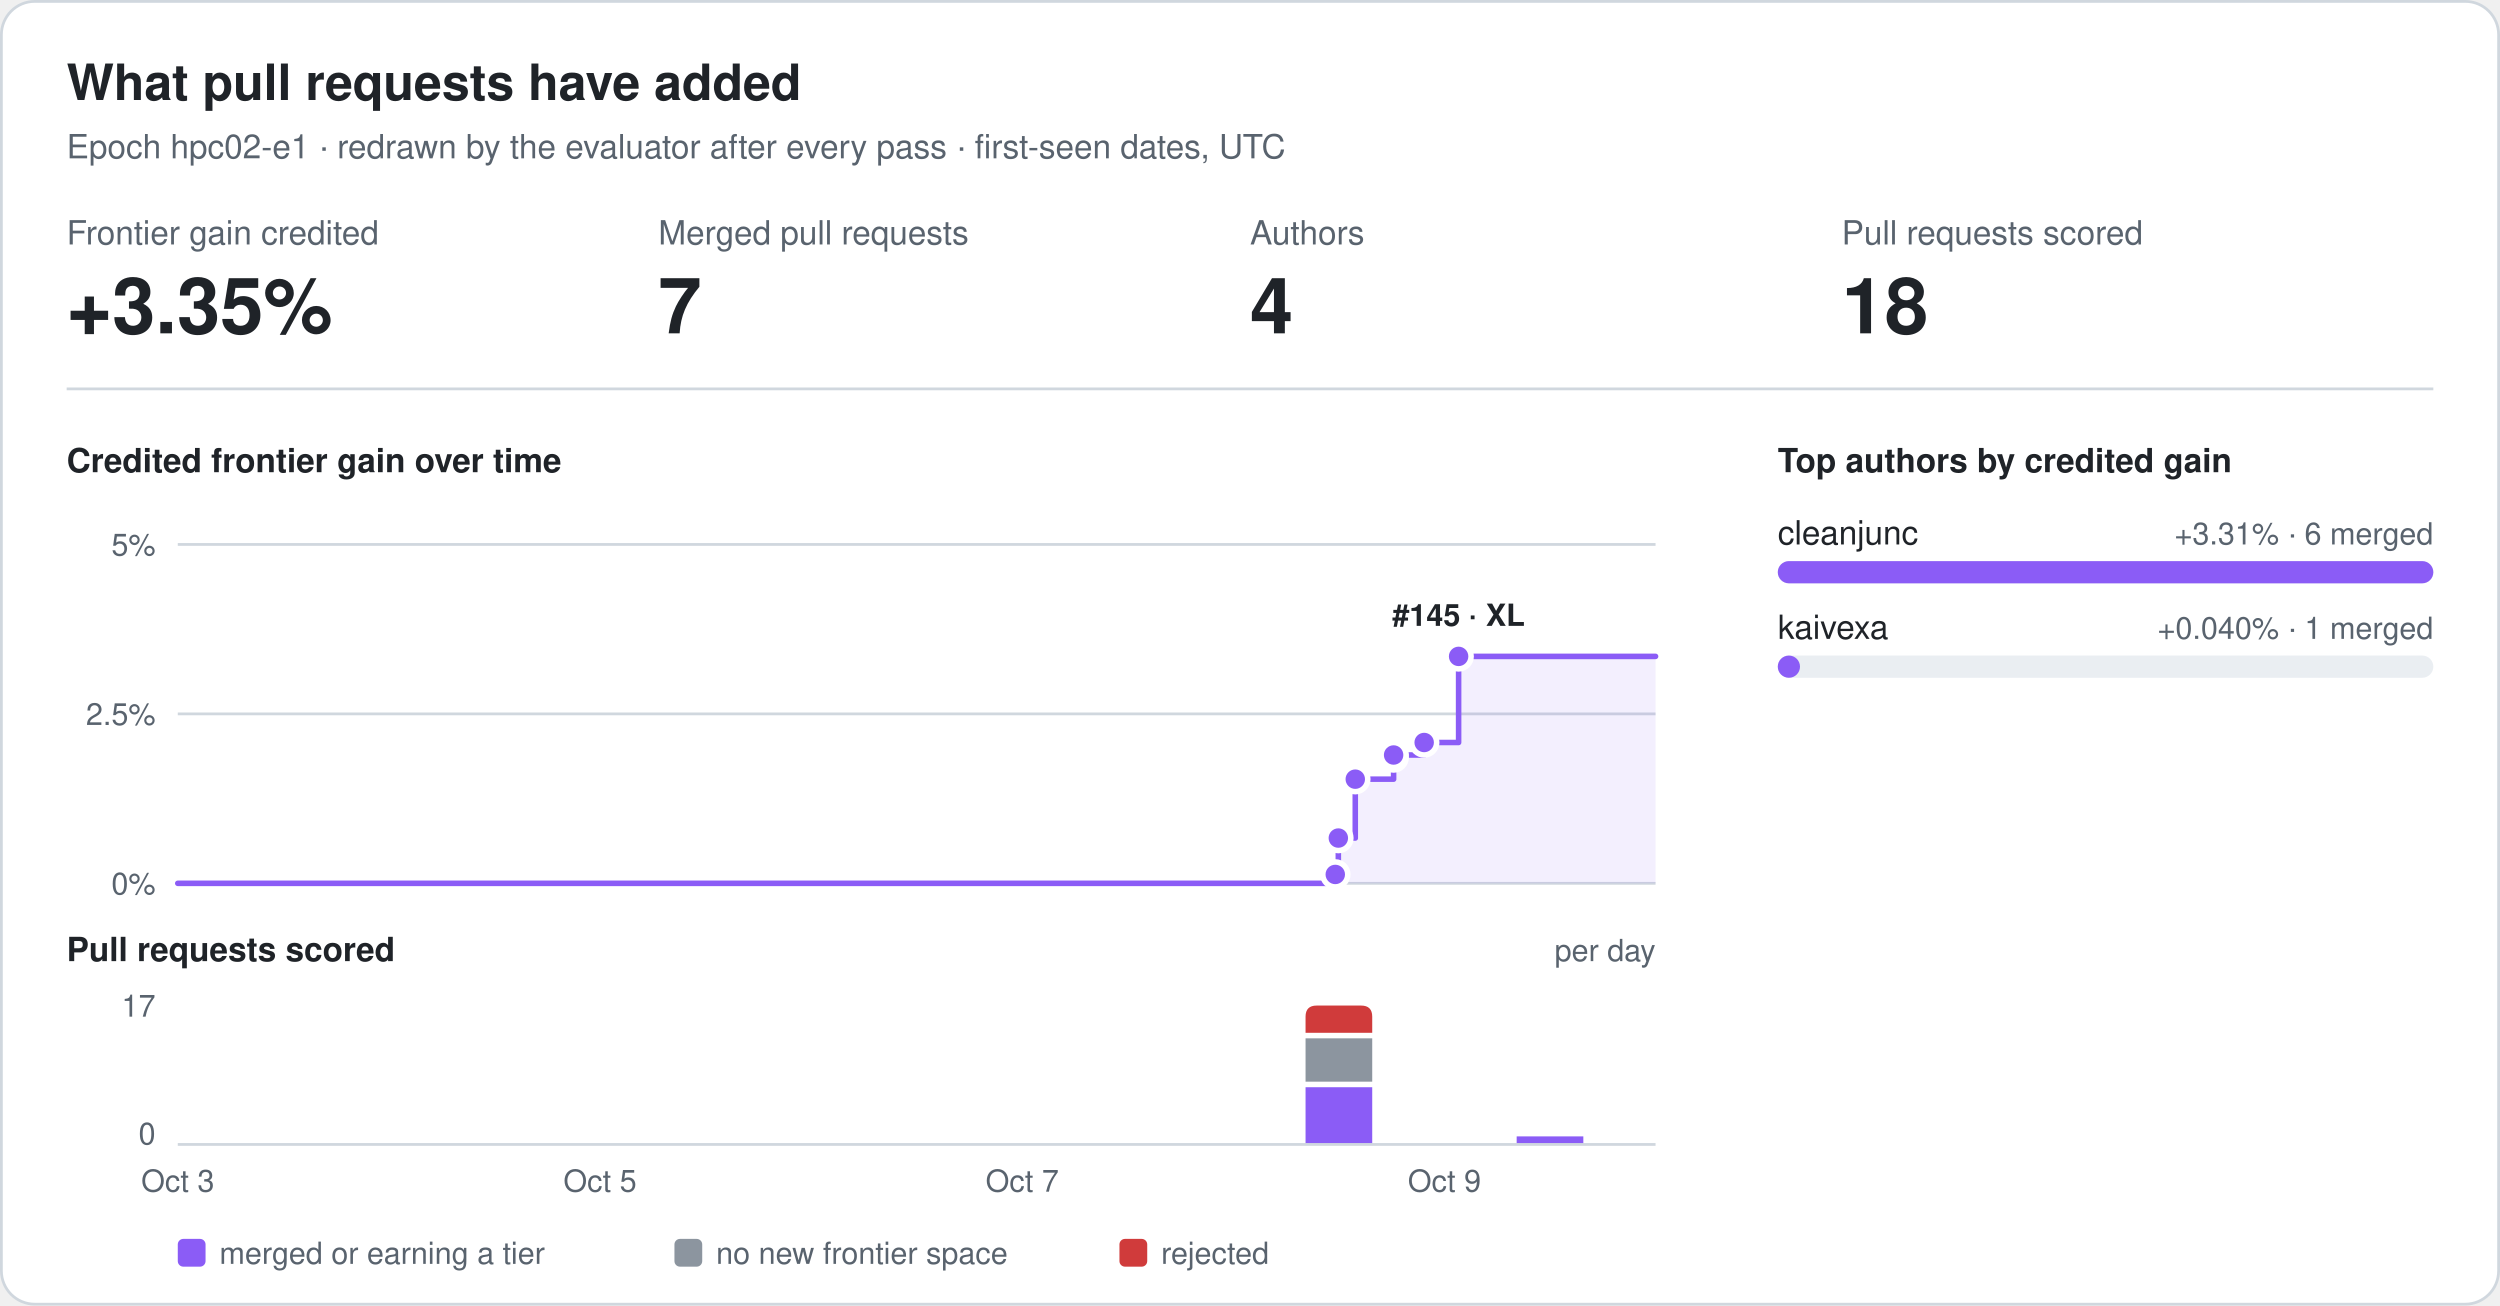
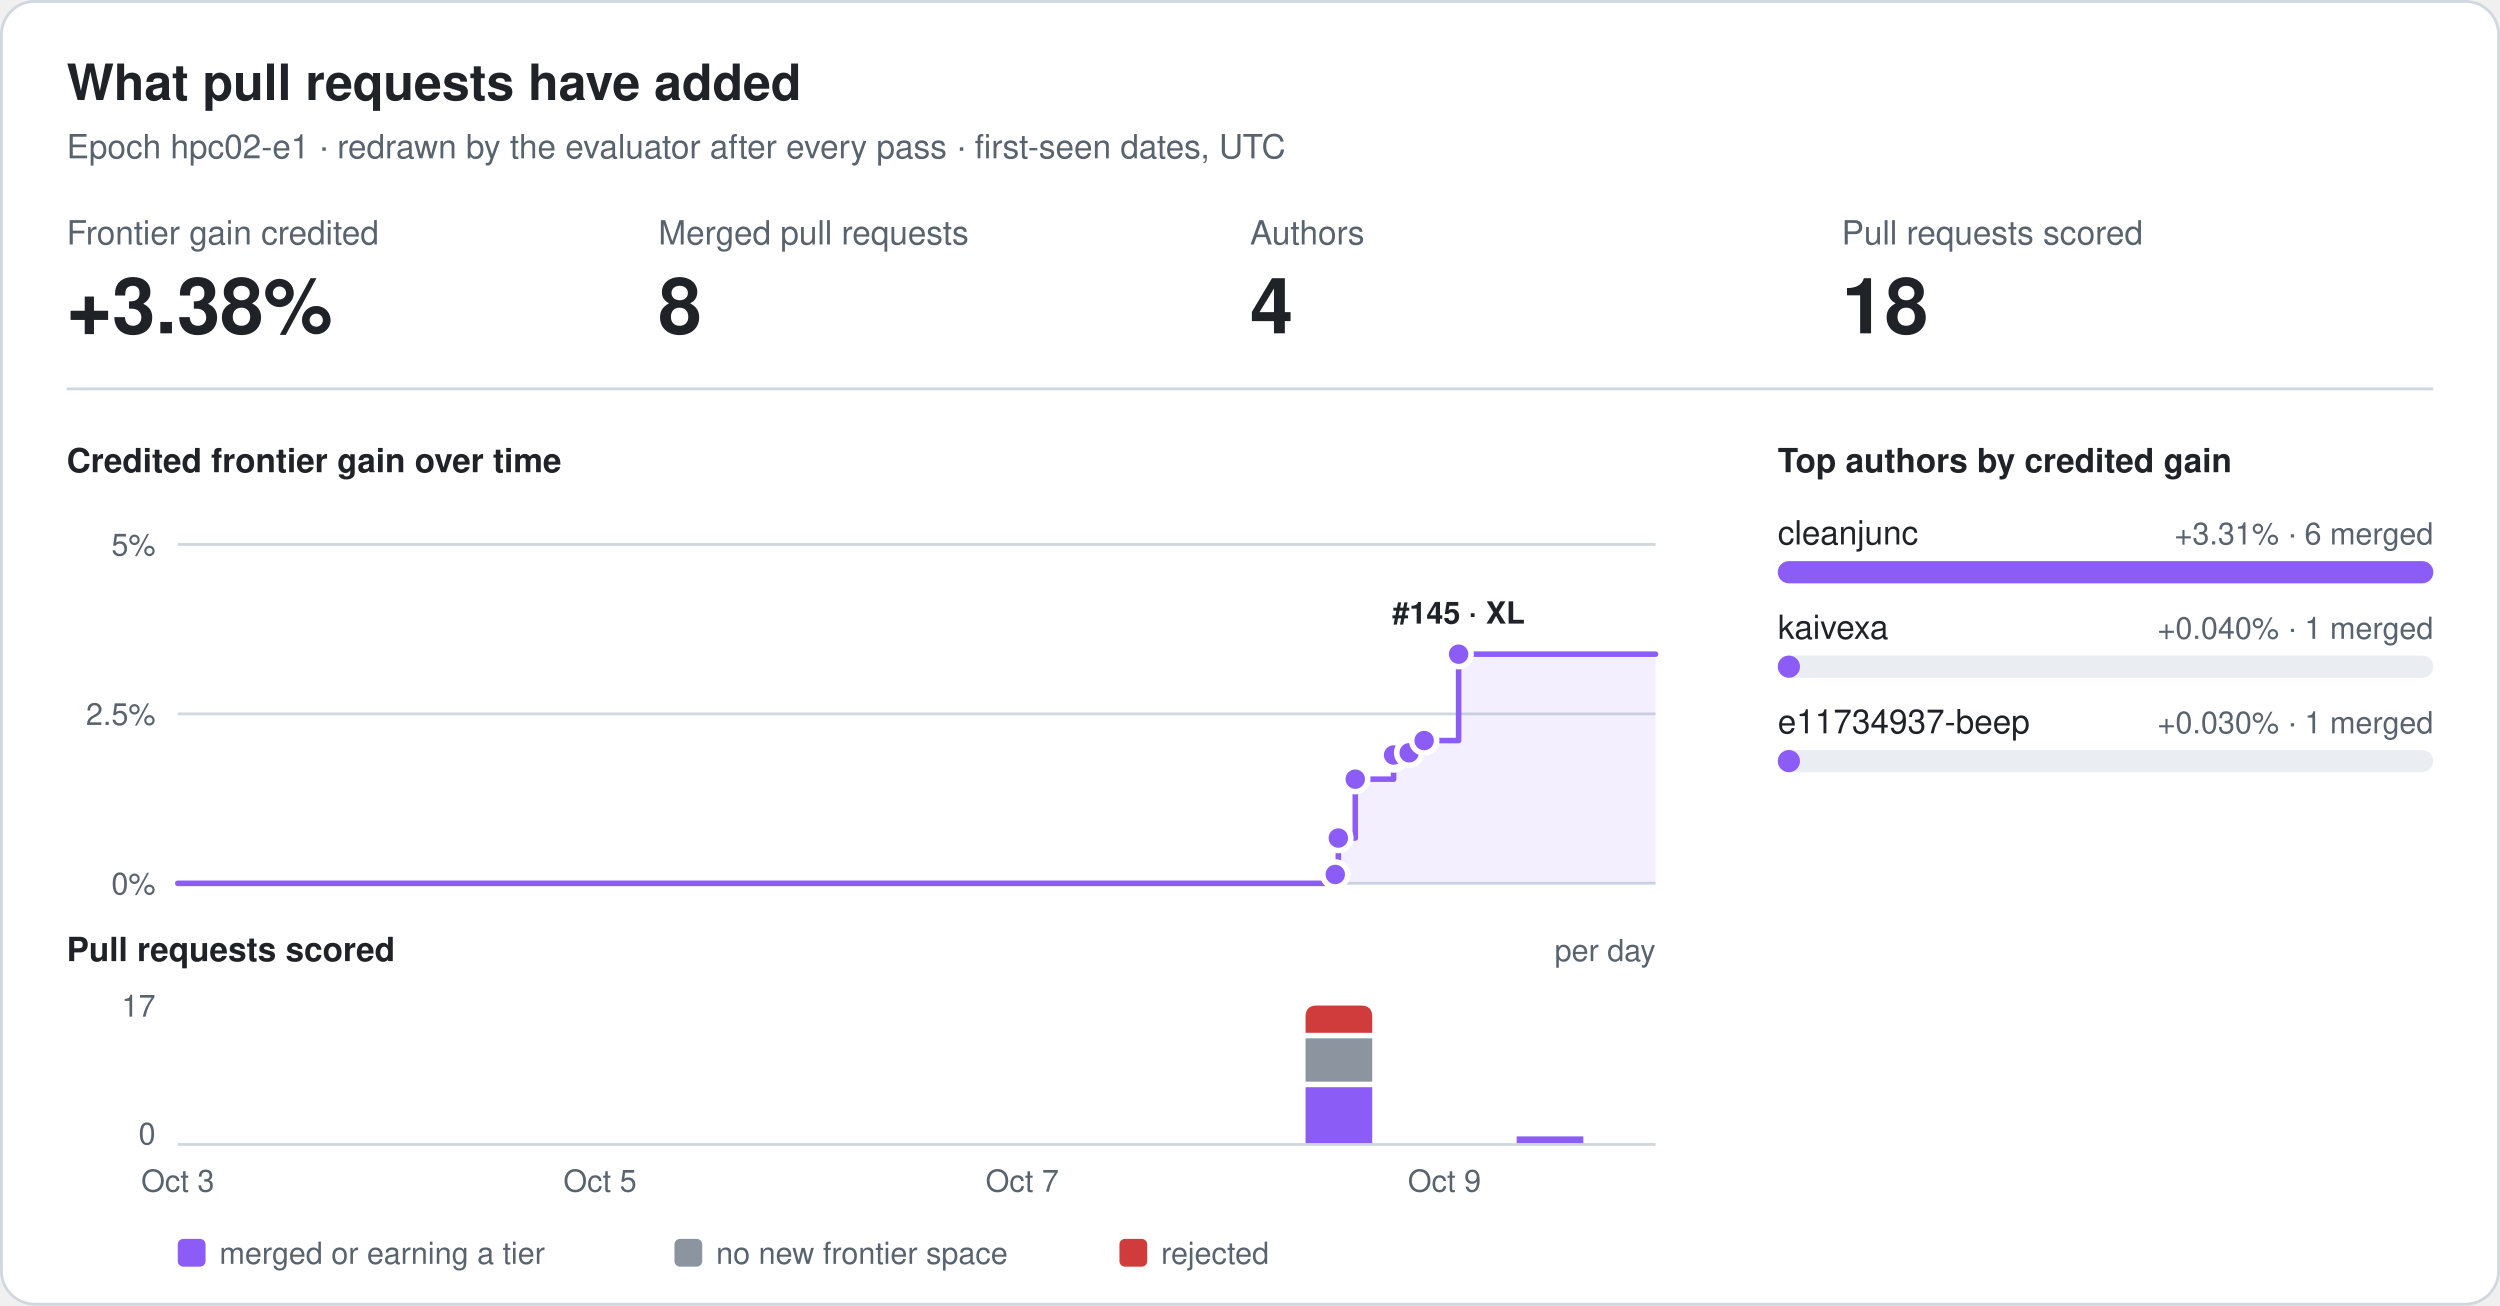
- <svg xmlns="http://www.w3.org/2000/svg" width="900" height="470" viewBox="0 0 900 470" font-family="-apple-system,BlinkMacSystemFont,'Segoe UI',Helvetica,Arial,sans-serif" role="img" aria-label="Frontier gain credited to merged pull requests: +3.35% from 7 merges, 18 pull requests scored">
+ <svg xmlns="http://www.w3.org/2000/svg" width="900" height="470" viewBox="0 0 900 470" font-family="-apple-system,BlinkMacSystemFont,'Segoe UI',Helvetica,Arial,sans-serif" role="img" aria-label="Frontier gain credited to merged pull requests: +3.38% from 8 merges, 18 pull requests scored">
  <style>
.bg{fill:#ffffff;stroke:#d0d7de}.t{fill:#1f2328}.m{fill:#59636e}.rule{stroke:#d0d7de}.ring{stroke:#ffffff}
.acc{fill:#8b5cf6}.accl{stroke:#8b5cf6}.wash{fill:#8b5cf6;fill-opacity:.1}.gry{fill:#8c959f}.rej{fill:#d03b3b}.track{fill:#eaeef2}.tk{stroke:#1f2328}
@media (prefers-color-scheme: dark){
.bg{fill:#0d1117;stroke:#30363d}.t{fill:#e6edf3}.m{fill:#9198a1}.rule{stroke:#30363d}.ring{stroke:#0d1117}
.acc{fill:#9a75f8}.accl{stroke:#9a75f8}.wash{fill:#9a75f8;fill-opacity:.14}.gry{fill:#9198a1}.rej{fill:#e5534b}.track{fill:#21262d}.tk{stroke:#e6edf3}}
</style>
  <rect class="bg" x="0.5" y="0.5" width="899" height="469" rx="12" />
  <text x="24.0" y="36.0" class="t" font-size="18" font-weight="600" text-anchor="start">What pull requests have added</text>
  <text x="24.0" y="57.0" class="m" font-size="12" font-weight="400" text-anchor="start">Epoch hpc02-e1 · redrawn by the evaluator after every pass · first-seen dates, UTC</text>
  <text x="24.0" y="88.0" class="m" font-size="12" font-weight="400" text-anchor="start">Frontier gain credited</text>
-   <text x="24.0" y="120.0" class="t" font-size="28" font-weight="600" text-anchor="start">+3.35%</text>
+   <text x="24.0" y="120.0" class="t" font-size="28" font-weight="600" text-anchor="start">+3.38%</text>
  <text x="237.0" y="88.0" class="m" font-size="12" font-weight="400" text-anchor="start">Merged pull requests</text>
-   <text x="237.0" y="120.0" class="t" font-size="28" font-weight="600" text-anchor="start">7</text>
+   <text x="237.0" y="120.0" class="t" font-size="28" font-weight="600" text-anchor="start">8</text>
  <text x="450.0" y="88.0" class="m" font-size="12" font-weight="400" text-anchor="start">Authors</text>
  <text x="450.0" y="120.0" class="t" font-size="28" font-weight="600" text-anchor="start">4</text>
  <text x="663.0" y="88.0" class="m" font-size="12" font-weight="400" text-anchor="start">Pull requests scored</text>
  <text x="663.0" y="120.0" class="t" font-size="28" font-weight="600" text-anchor="start">18</text>
  <line class="rule" x1="24" x2="876" y1="140" y2="140" stroke-width="1" />
  <text x="24.0" y="170.0" class="t" font-size="12" font-weight="600" text-anchor="start">Credited frontier gain over time</text>
  <text x="24.0" y="346.0" class="t" font-size="12" font-weight="600" text-anchor="start">Pull requests scored</text>
  <line class="rule" x1="64" x2="596" y1="318.0" y2="318.0" stroke-width="1" />
  <text x="56.0" y="322.0" class="m" font-size="11" font-weight="400" text-anchor="end">0%</text>
  <line class="rule" x1="64" x2="596" y1="257.0" y2="257.0" stroke-width="1" />
  <text x="56.0" y="261.0" class="m" font-size="11" font-weight="400" text-anchor="end">2.5%</text>
  <line class="rule" x1="64" x2="596" y1="196.0" y2="196.0" stroke-width="1" />
  <text x="56.0" y="200.0" class="m" font-size="11" font-weight="400" text-anchor="end">5%</text>
-   <polygon class="wash" points="64.0,318.0 480.7,318.0 480.7,314.8 481.8,314.8 481.8,301.7 487.9,301.7 487.9,280.5 501.7,280.5 501.7,272.7 501.7,272.7 501.7,271.8 512.7,271.8 512.7,267.3 525.1,267.3 525.1,236.3 596.0,236.3 596.0,318.0" />
-   <polyline class="accl" points="64.0,318.0 480.7,318.0 480.7,314.8 481.8,314.8 481.8,301.7 487.9,301.7 487.9,280.5 501.7,280.5 501.7,272.7 501.7,272.7 501.7,271.8 512.7,271.8 512.7,267.3 525.1,267.3 525.1,236.3 596.0,236.3" fill="none" stroke-width="2" stroke-linejoin="round" stroke-linecap="round" />
+   <polygon class="wash" points="64.0,318.0 480.7,318.0 480.7,314.8 481.8,314.8 481.8,301.7 487.9,301.7 487.9,280.5 501.7,280.5 501.7,272.7 501.7,272.7 501.7,271.8 507.3,271.8 507.3,271.0 512.7,271.0 512.7,266.6 525.1,266.6 525.1,235.5 596.0,235.5 596.0,318.0" />
+   <polyline class="accl" points="64.0,318.0 480.7,318.0 480.7,314.8 481.8,314.8 481.8,301.7 487.9,301.7 487.9,280.5 501.7,280.5 501.7,272.7 501.7,272.7 501.7,271.8 507.3,271.8 507.3,271.0 512.7,271.0 512.7,266.6 525.1,266.6 525.1,235.5 596.0,235.5" fill="none" stroke-width="2" stroke-linejoin="round" stroke-linecap="round" />
  <circle class="acc ring" cx="480.7" cy="314.8" r="4.5" stroke-width="2" />
  <circle class="acc ring" cx="481.8" cy="301.7" r="4.5" stroke-width="2" />
  <circle class="acc ring" cx="487.9" cy="280.5" r="4.5" stroke-width="2" />
  <circle class="acc ring" cx="501.7" cy="272.7" r="4.5" stroke-width="2" />
  <circle class="acc ring" cx="501.7" cy="271.8" r="4.5" stroke-width="2" />
-   <circle class="acc ring" cx="512.7" cy="267.3" r="4.5" stroke-width="2" />
-   <circle class="acc ring" cx="525.1" cy="236.3" r="4.5" stroke-width="2" />
-   <text x="525.1" y="225.3" class="t" font-size="11" font-weight="600" text-anchor="middle">#145 · XL</text>
+   <circle class="acc ring" cx="507.3" cy="271.0" r="4.5" stroke-width="2" />
+   <circle class="acc ring" cx="512.7" cy="266.6" r="4.5" stroke-width="2" />
+   <circle class="acc ring" cx="525.1" cy="235.5" r="4.5" stroke-width="2" />
+   <text x="525.1" y="224.5" class="t" font-size="11" font-weight="600" text-anchor="middle">#145 · XL</text>
  <rect class="acc" x="470.0" y="391.4" width="24.0" height="20.6" />
  <rect class="gry" x="470.0" y="373.8" width="24.0" height="15.6" />
  <path class="rej" d="M470.0,371.8V366.0Q470.0,362.0 474.0,362.0H490.0Q494.0,362.0 494.0,366.0V371.8Z" />
  <rect class="acc" x="546.0" y="409.1" width="24.0" height="2.9" />
  <line class="rule" x1="64" x2="596" y1="412" y2="412" stroke-width="1" />
  <text x="56.0" y="366.0" class="m" font-size="11" font-weight="400" text-anchor="end">17</text>
  <text x="56.0" y="412.0" class="m" font-size="11" font-weight="400" text-anchor="end">0</text>
  <text x="596.0" y="346.0" class="m" font-size="11" font-weight="400" text-anchor="end">per day</text>
  <text x="64.0" y="429.0" class="m" font-size="11" font-weight="400" text-anchor="middle">Oct 3</text>
  <text x="216.0" y="429.0" class="m" font-size="11" font-weight="400" text-anchor="middle">Oct 5</text>
  <text x="368.0" y="429.0" class="m" font-size="11" font-weight="400" text-anchor="middle">Oct 7</text>
  <text x="520.0" y="429.0" class="m" font-size="11" font-weight="400" text-anchor="middle">Oct 9</text>
  <rect class="acc" x="64" y="446" width="10" height="10" rx="2" />
  <text x="79.0" y="455.0" class="m" font-size="11" font-weight="400" text-anchor="start">merged or earning a tier</text>
  <rect class="gry" x="242.8" y="446" width="10" height="10" rx="2" />
  <text x="257.8" y="455.0" class="m" font-size="11" font-weight="400" text-anchor="start">no new frontier space</text>
  <rect class="rej" x="403.0" y="446" width="10" height="10" rx="2" />
  <text x="418.0" y="455.0" class="m" font-size="11" font-weight="400" text-anchor="start">rejected</text>
  <text x="640.0" y="170.0" class="t" font-size="12" font-weight="600" text-anchor="start">Top authors by credited gain</text>
  <text x="640.0" y="196.0" class="t" font-size="12" font-weight="400" text-anchor="start">cleanjunc</text>
  <text x="876.0" y="196.0" class="m" font-size="11" font-weight="400" text-anchor="end">+3.31% · 6 merged</text>
  <rect class="track" x="640" y="202" width="236" height="8" rx="4" />
  <rect class="acc" x="640" y="202" width="236.0" height="8" rx="4" />
  <text x="640.0" y="230.0" class="t" font-size="12" font-weight="400" text-anchor="start">kaivexa</text>
  <text x="876.0" y="230.0" class="m" font-size="11" font-weight="400" text-anchor="end">+0.040% · 1 merged</text>
  <rect class="track" x="640" y="236" width="236" height="8" rx="4" />
  <rect class="acc" x="640" y="236" width="8.0" height="8" rx="4" />
+   <text x="640.0" y="264.0" class="t" font-size="12" font-weight="400" text-anchor="start">e11734937-beep</text>
+   <text x="876.0" y="264.0" class="m" font-size="11" font-weight="400" text-anchor="end">+0.030% · 1 merged</text>
+   <rect class="track" x="640" y="270" width="236" height="8" rx="4" />
+   <rect class="acc" x="640" y="270" width="8.0" height="8" rx="4" />
</svg>
